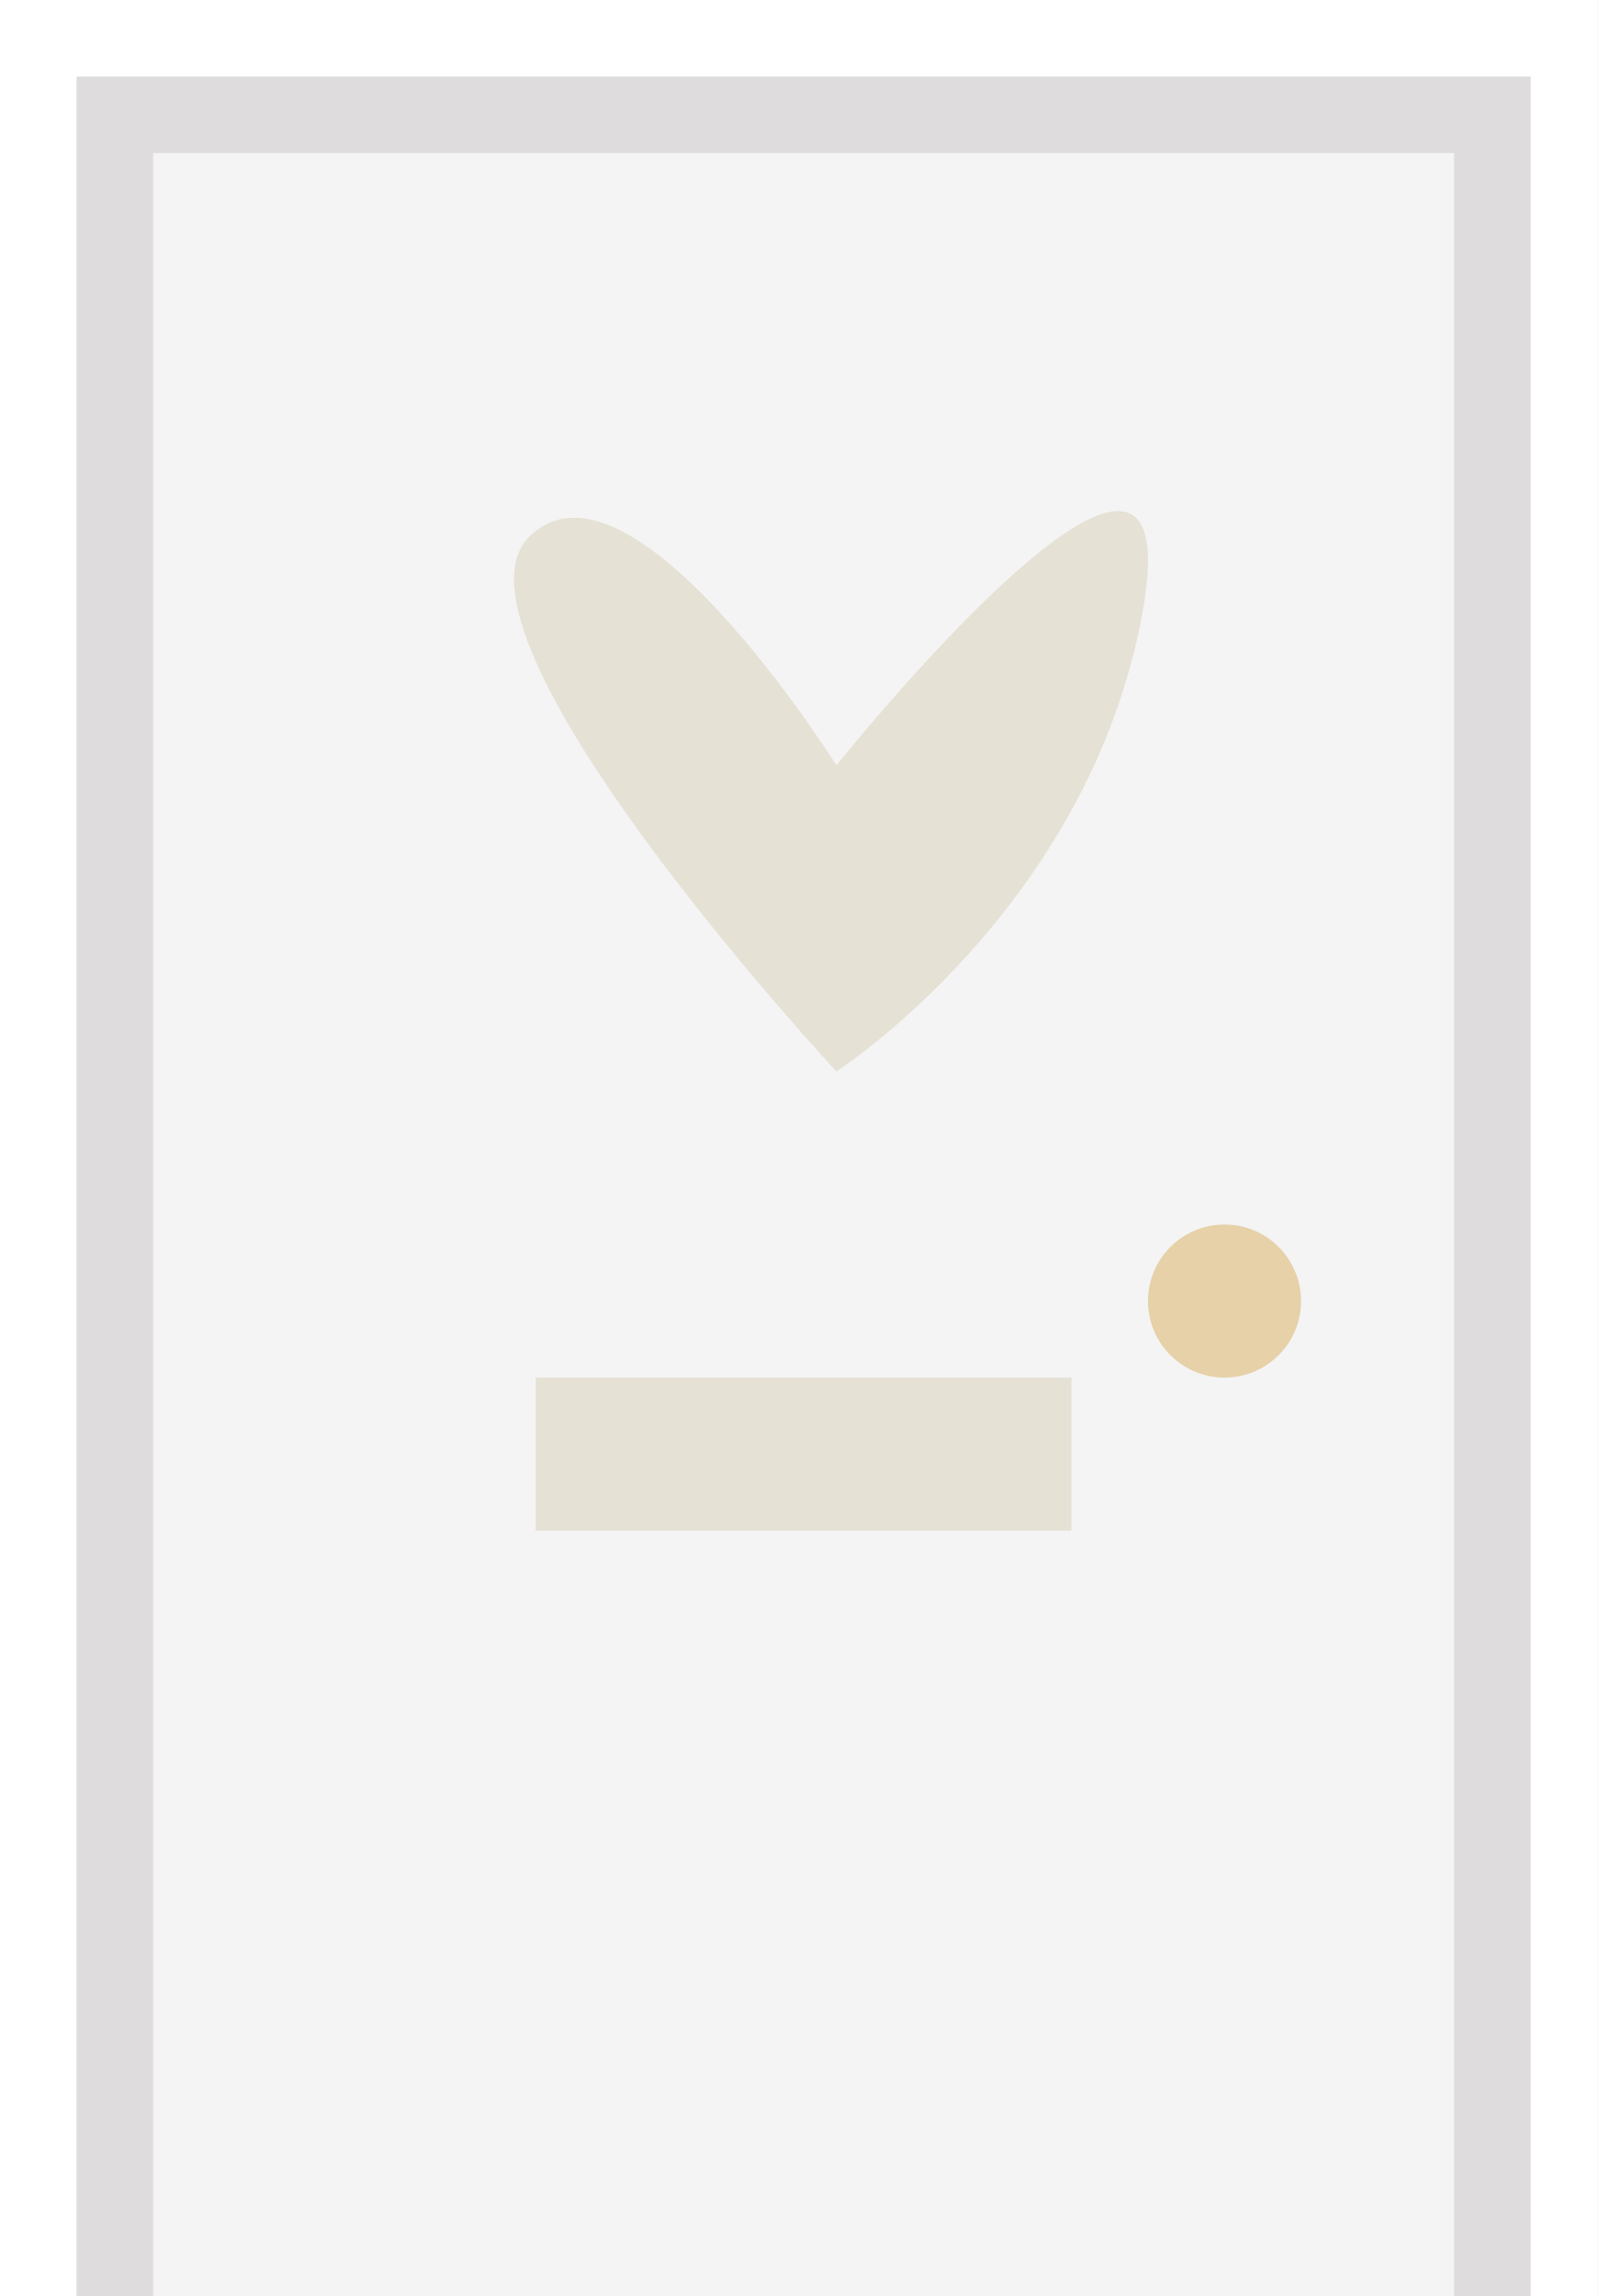
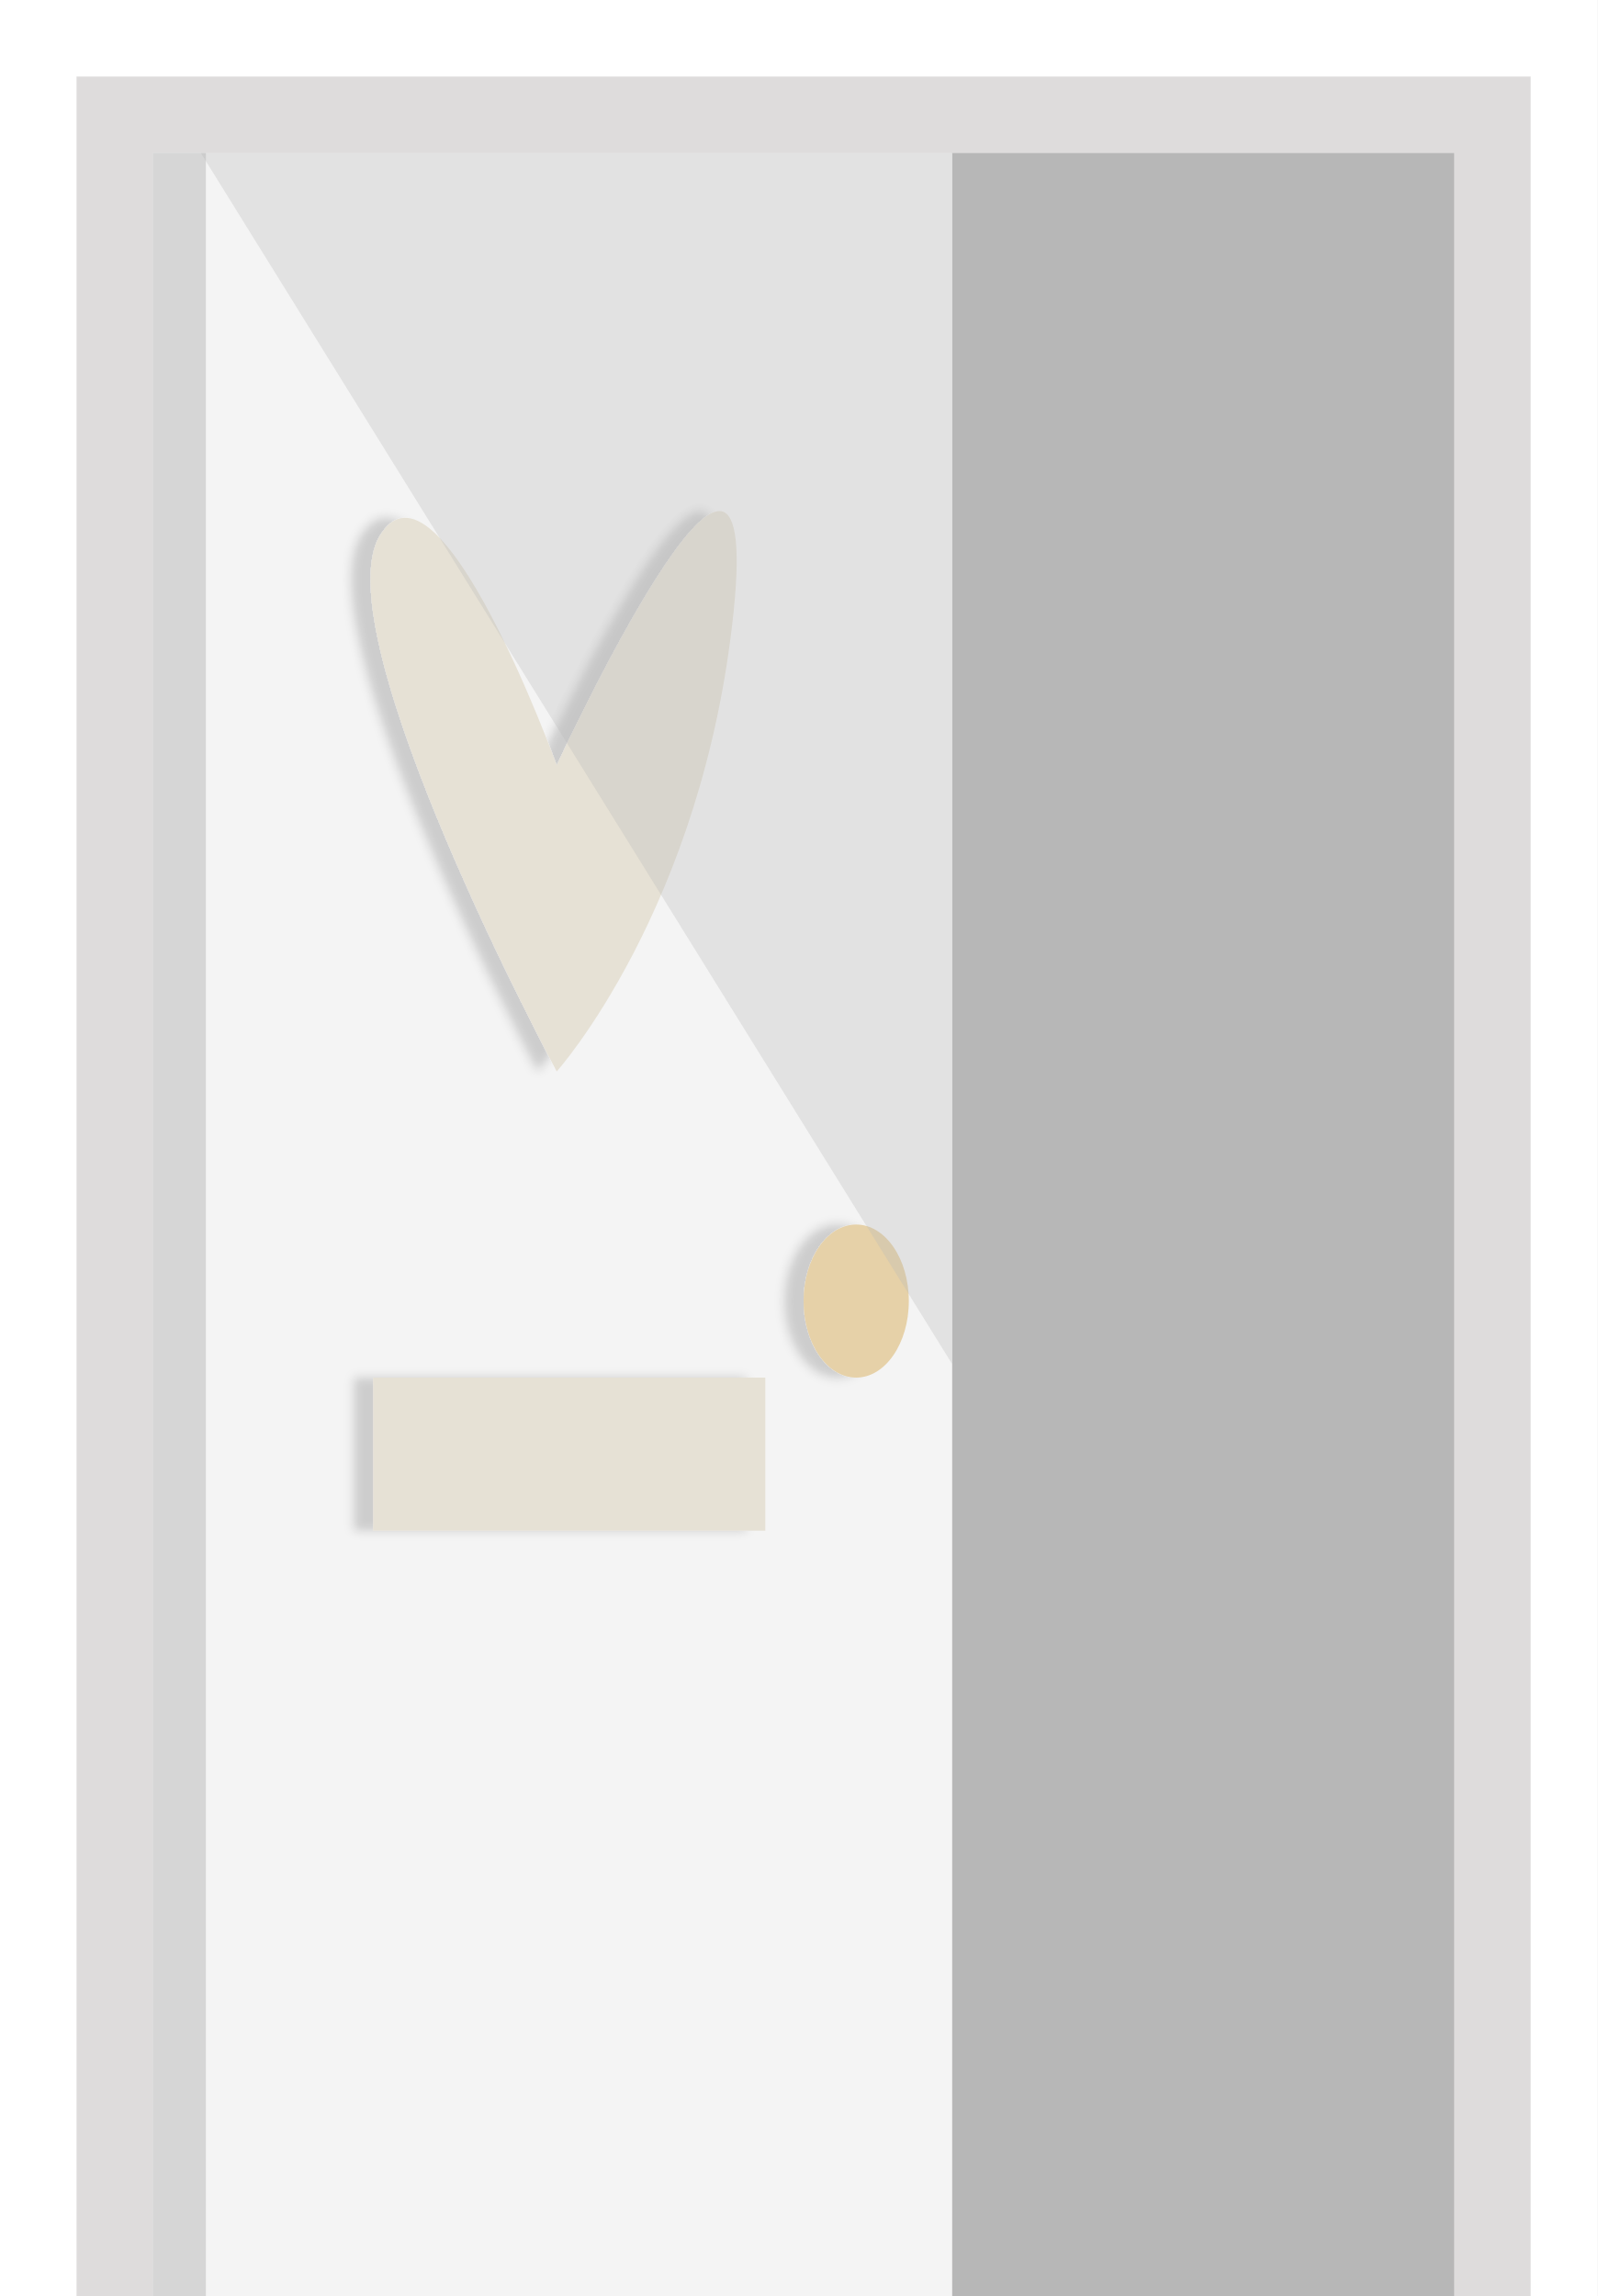
<svg xmlns="http://www.w3.org/2000/svg" width="167" height="240" viewBox="0 0 167 240">
+   <defs>
+     <filter id="Ellipse_3" x="80.5" y="126.5" width="14.5" height="19" filterUnits="userSpaceOnUse">
+       <feOffset dx="-2" input="SourceAlpha" />
+       <feGaussianBlur stdDeviation="0.5" result="blur" />
+       <feFlood flood-opacity="0.161" />
+       <feComposite operator="in" in2="blur" />
+       <feComposite in="SourceGraphic" />
+     </filter>
+     <filter id="Rectangle_14" x="35.5" y="142.5" width="44.5" height="19" filterUnits="userSpaceOnUse">
+       <feOffset dx="-2" input="SourceAlpha" />
+       <feGaussianBlur stdDeviation="0.5" result="blur-2" />
+       <feFlood flood-opacity="0.161" />
+       <feComposite operator="in" in2="blur-2" />
+       <feComposite in="SourceGraphic" />
+     </filter>
+     <filter id="Path_3" x="35.229" y="51.921" width="41.78" height="61.579" filterUnits="userSpaceOnUse">
+       <feOffset dx="-2" input="SourceAlpha" />
+       <feGaussianBlur stdDeviation="0.5" result="blur-3" />
+       <feFlood flood-opacity="0.161" />
+       <feComposite operator="in" in2="blur-3" />
+       <feComposite in="SourceGraphic" />
+     </filter>
+   </defs>
  <g id="door-color" transform="translate(-776 -632)">
    <rect id="Rectangle_2" data-name="Rectangle 2" width="167" height="240" transform="translate(776 632)" fill="#fff" />
    <path id="Path_10" data-name="Path 10" d="M0,0H152V232H0Z" transform="translate(784 640)" fill="#dedcdc" />
-     <path id="Path_11" data-name="Path 11" d="M0,0H136V224H0Z" transform="translate(792 648)" fill="#f4f4f4" />
-     <circle id="Ellipse_3" data-name="Ellipse 3" cx="8" cy="8" r="8" transform="translate(896 760)" fill="#e6d1a8" />
-     <rect id="Rectangle_14" data-name="Rectangle 14" width="56" height="16" transform="translate(832 776)" fill="#e6e1d5" />
-     <path id="Path_3" data-name="Path 3" d="M2846,688s-21.372-34.115-32-24,32,56,32,56,26.4-17,32-48S2846,688,2846,688Z" transform="translate(-1982.569 24)" fill="#e6e1d5" />
+     <path id="Path_27" data-name="Path 27" d="M0,0H52.478V224H0Z" transform="translate(875.522 648)" fill="#b7b7b7" />
+     <path id="Path_11" data-name="Path 11" d="M0,0H83.522V224H0Z" transform="translate(792 648)" fill="#f4f4f4" />
+     <g transform="matrix(1, 0, 0, 1, 776, 632)" filter="url(#Ellipse_3)">
+       <ellipse id="Ellipse_3-2" data-name="Ellipse 3" cx="5.5" cy="8" rx="5.5" ry="8" transform="translate(84 128)" fill="#e6d1a8" />
+     </g>
+     <g transform="matrix(1, 0, 0, 1, 776, 632)" filter="url(#Rectangle_14)">
+       <rect id="Rectangle_14-2" data-name="Rectangle 14" width="41" height="16" transform="translate(39 144)" fill="#e6e1d5" />
+     </g>
+     <g transform="matrix(1, 0, 0, 1, 776, 632)" filter="url(#Path_3)">
+       <path id="Path_3-2" data-name="Path 3" d="M2831.765,688s-12.345-34.115-18.484-24,18.484,56,18.484,56,15.247-17,18.484-48S2831.765,688,2831.765,688Z" transform="translate(-2773.57 -608)" fill="#e6e1d5" />
+     </g>
+     <path id="Path_28" data-name="Path 28" d="M5.522,0H0V224H5.522Z" transform="translate(792 648)" fill="#b7b7b7" opacity="0.5" />
+     <path id="Path_29" data-name="Path 29" d="M78.522,0H0L78.522,126.571Z" transform="translate(797 648)" fill="#b7b7b7" opacity="0.3" />
  </g>
</svg>
